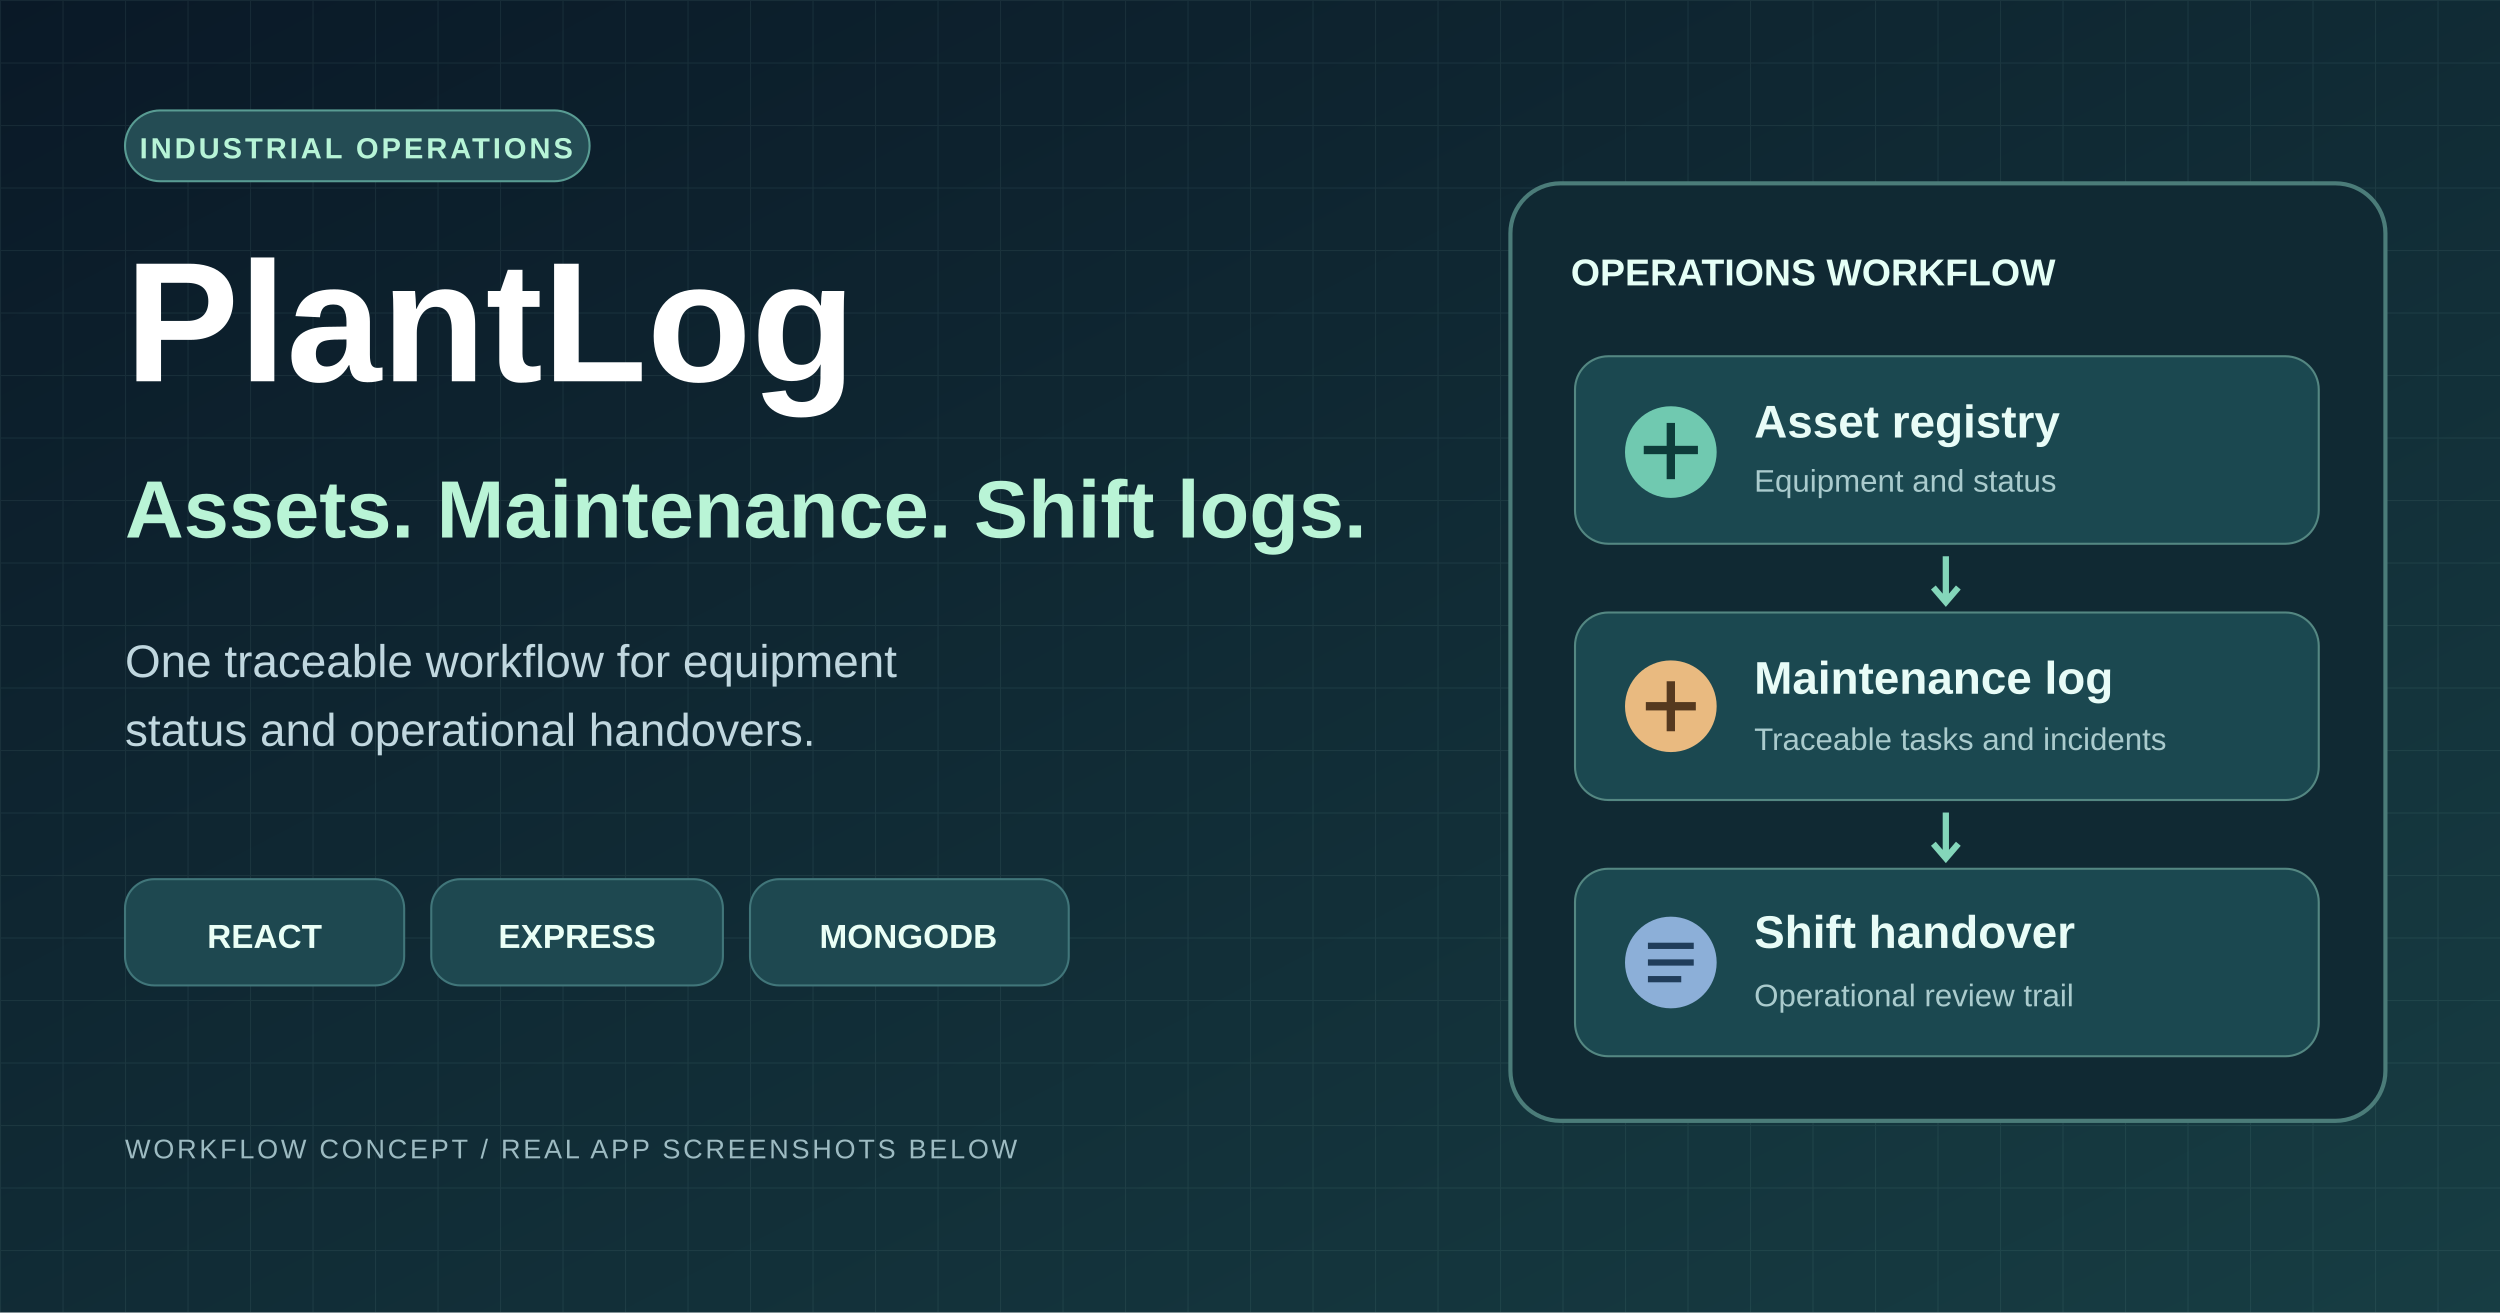
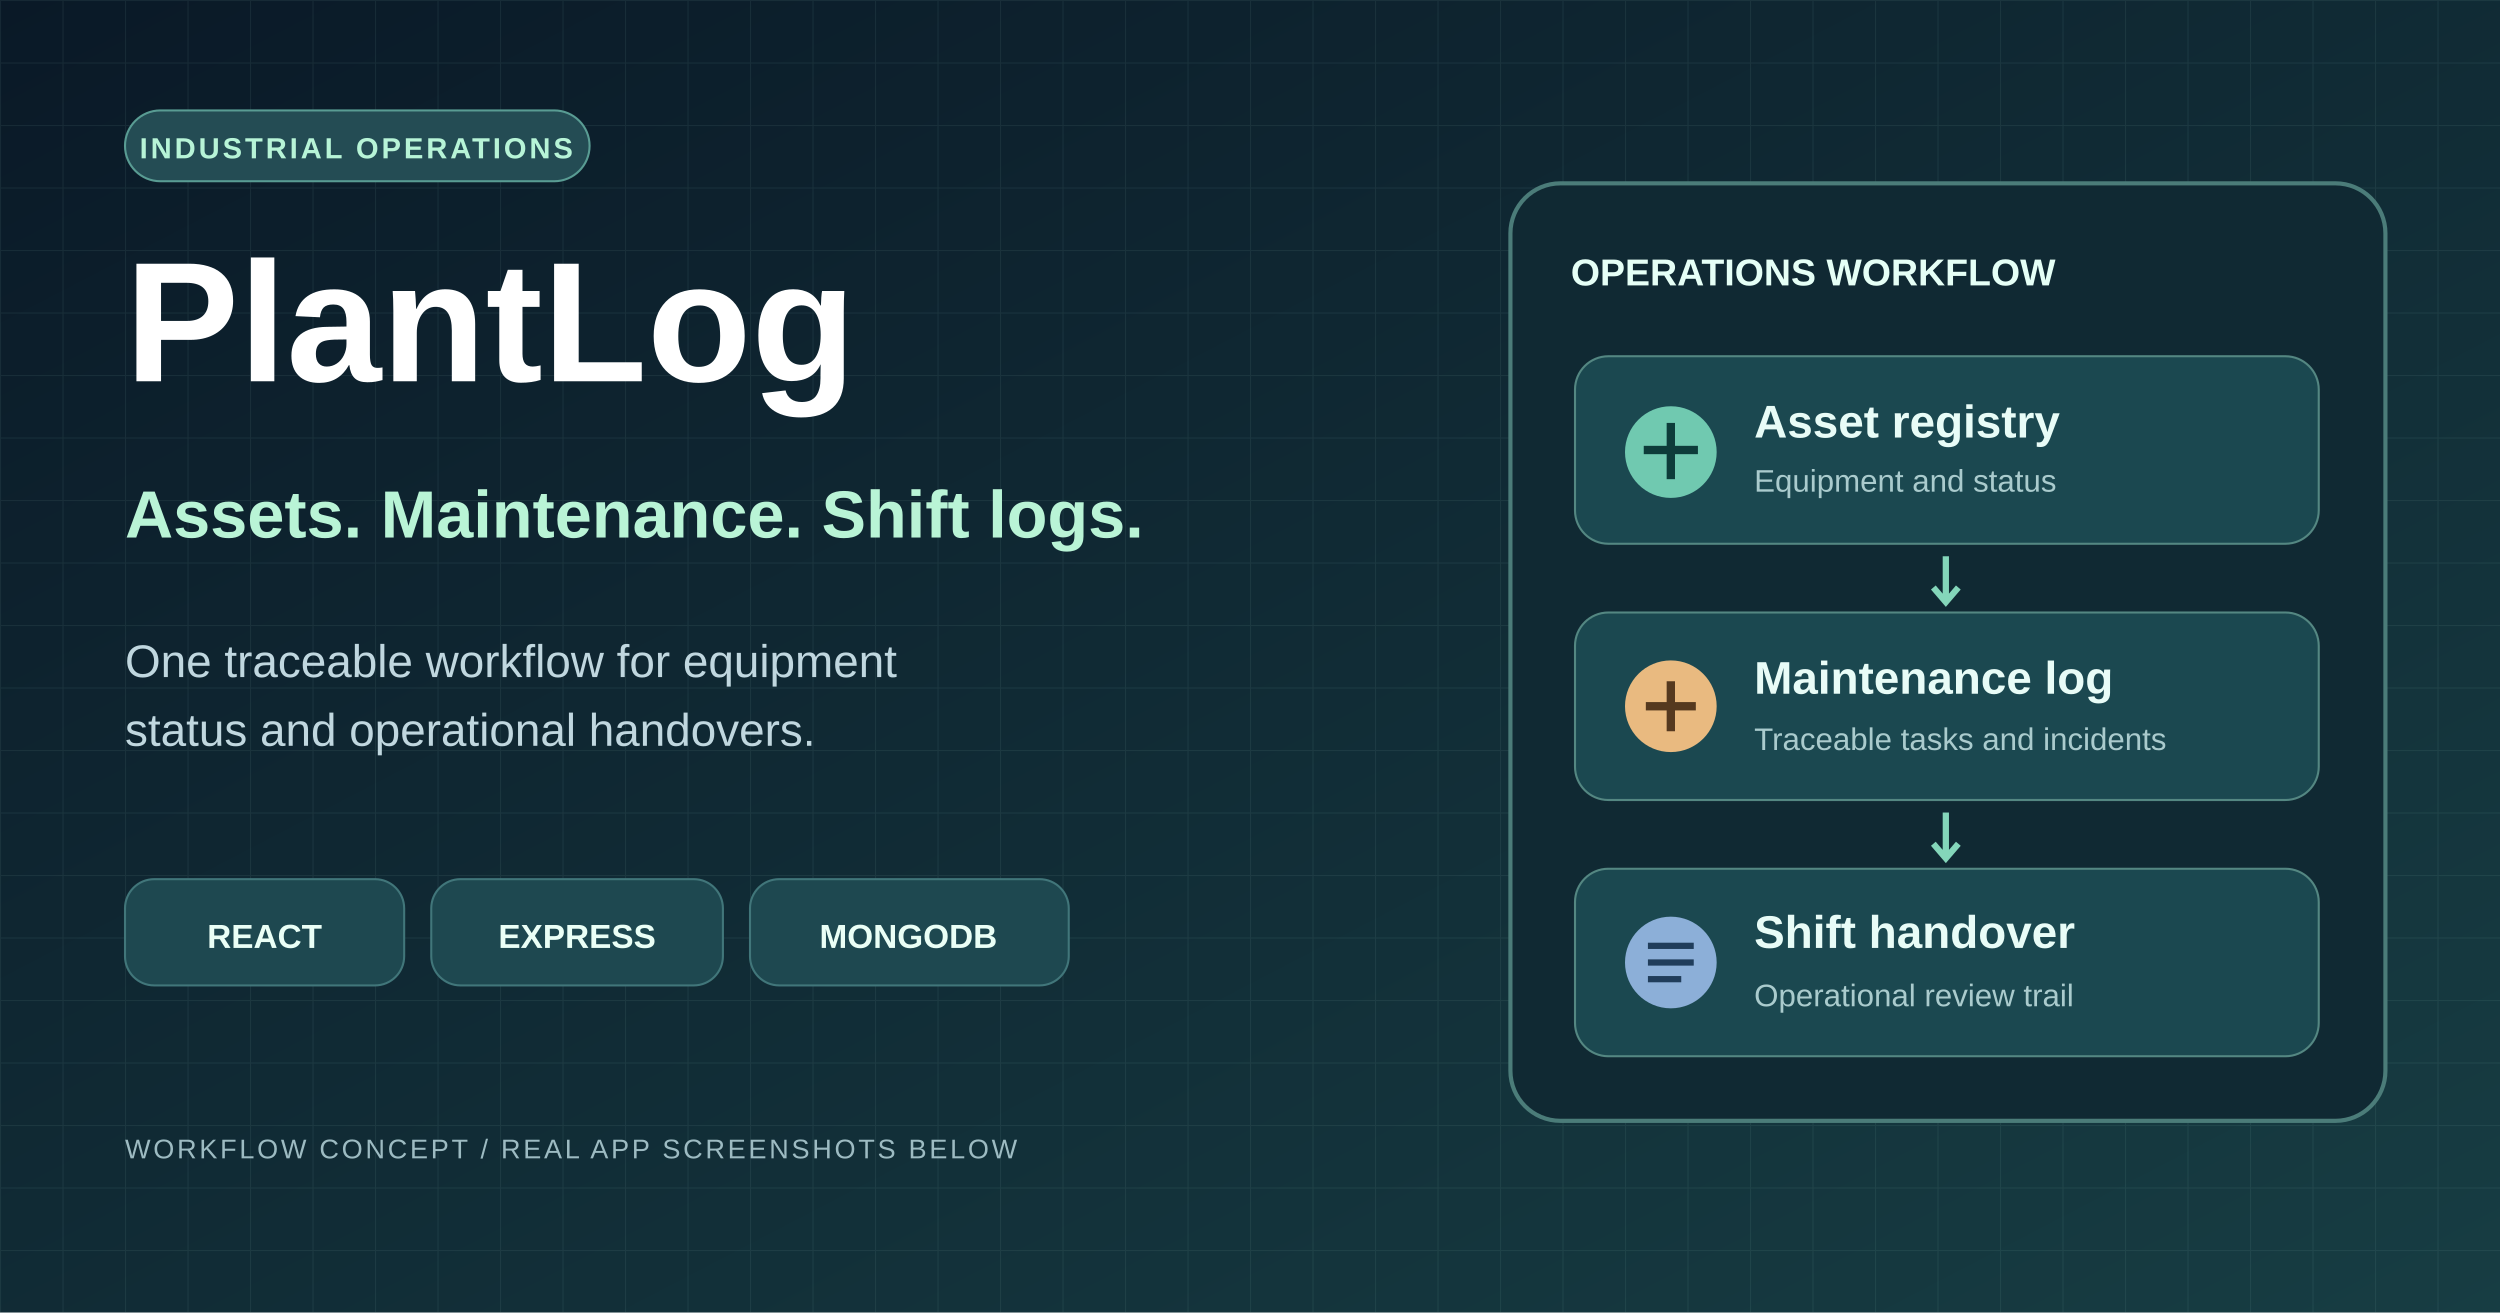
<svg xmlns="http://www.w3.org/2000/svg" width="1200" height="630" viewBox="0 0 1200 630" role="img" aria-labelledby="title desc">
  <defs>
    <linearGradient id="bg" x2="1" y2="1">
      <stop stop-color="#0A1927" />
      <stop offset="1" stop-color="#173D43" />
    </linearGradient>
    <pattern id="grid" width="30" height="30" patternUnits="userSpaceOnUse">
      <path d="M30 0H0V30" fill="none" stroke="#A3D8C8" stroke-opacity=".08" />
    </pattern>
  </defs>
  <rect width="1200" height="630" fill="url(#bg)" />
  <rect width="1200" height="630" fill="url(#grid)" />
  <rect x="60" y="53" width="223" height="34" rx="17" fill="#244C54" stroke="#599C93" />
  <text x="171" y="76" text-anchor="middle" font-family="Arial,sans-serif" font-size="14" letter-spacing="1.4" font-weight="700" fill="#B7F4D7">INDUSTRIAL OPERATIONS</text>
  <text x="60" y="183" font-family="Arial,sans-serif" font-weight="800" font-size="82" fill="#FFFFFF">PlantLog</text>
-   <text x="60" y="258" font-family="Arial,sans-serif" font-weight="700" font-size="39" fill="#B9F4D6">Assets. Maintenance. Shift logs.</text>
+   <text x="60" y="258" font-family="Arial,sans-serif" font-weight="700" font-size="32" fill="#B9F4D6">Assets. Maintenance. Shift logs.</text>
  <text x="60" y="325" font-family="Arial,sans-serif" font-size="22" fill="#C0D7DF">One traceable workflow for equipment</text>
  <text x="60" y="358" font-family="Arial,sans-serif" font-size="22" fill="#C0D7DF">status and operational handovers.</text>
  <rect x="60" y="422" width="134" height="51" rx="14" fill="#1E4850" stroke="#41767A" />
  <text x="127" y="455" font-family="Arial,sans-serif" font-size="16" font-weight="700" fill="#EAFFF6" text-anchor="middle">REACT</text>
  <rect x="207" y="422" width="140" height="51" rx="14" fill="#1E4850" stroke="#41767A" />
  <text x="277" y="455" font-family="Arial,sans-serif" font-size="16" font-weight="700" fill="#EAFFF6" text-anchor="middle">EXPRESS</text>
  <rect x="360" y="422" width="153" height="51" rx="14" fill="#1E4850" stroke="#41767A" />
  <text x="436" y="455" font-family="Arial,sans-serif" font-size="16" font-weight="700" fill="#EAFFF6" text-anchor="middle">MONGODB</text>
  <text x="60" y="556" font-family="Arial,sans-serif" font-size="13" letter-spacing="1.3" fill="#9DBBC2">WORKFLOW CONCEPT  /  REAL APP SCREENSHOTS BELOW</text>
  <g transform="translate(725 88)">
    <rect width="420" height="450" rx="24" fill="#102933" stroke="#4B7C79" stroke-width="2" />
    <text x="29" y="49" font-family="Arial,sans-serif" font-size="18" font-weight="700" fill="#E5FFF6">OPERATIONS WORKFLOW</text>
    <g font-family="Arial,sans-serif" fill="#E8FCF7">
      <rect x="31" y="83" width="357" height="90" rx="16" fill="#1B4850" stroke="#548782" />
      <circle cx="77" cy="129" r="22" fill="#70C9B0" />
      <path d="M64 128H90M77 115V142" stroke="#0D3C3A" stroke-width="4" />
      <text x="117" y="122" font-size="22" font-weight="700">Asset registry</text>
      <text x="117" y="148" font-size="15" fill="#AACBCD">Equipment and status</text>
      <path d="M209 179V201m-6 -7 6 7 6 -7" fill="none" stroke="#84D6BA" stroke-width="3" />
      <rect x="31" y="206" width="357" height="90" rx="16" fill="#1B4850" stroke="#548782" />
      <circle cx="77" cy="251" r="22" fill="#E9BA80" />
      <path d="M65 251H89M77 239V263" stroke="#55391F" stroke-width="4" />
      <text x="117" y="245" font-size="22" font-weight="700">Maintenance log</text>
      <text x="117" y="272" font-size="15" fill="#AACBCD">Traceable tasks and incidents</text>
      <path d="M209 302V324m-6 -7 6 7 6 -7" fill="none" stroke="#84D6BA" stroke-width="3" />
      <rect x="31" y="329" width="357" height="90" rx="16" fill="#1B4850" stroke="#548782" />
      <circle cx="77" cy="374" r="22" fill="#8CAFD8" />
      <path d="M66 374H88M66 366H88M66 382H82" stroke="#203D5B" stroke-width="3" />
      <text x="117" y="367" font-size="22" font-weight="700">Shift handover</text>
      <text x="117" y="395" font-size="15" fill="#AACBCD">Operational review trail</text>
    </g>
  </g>
</svg>
